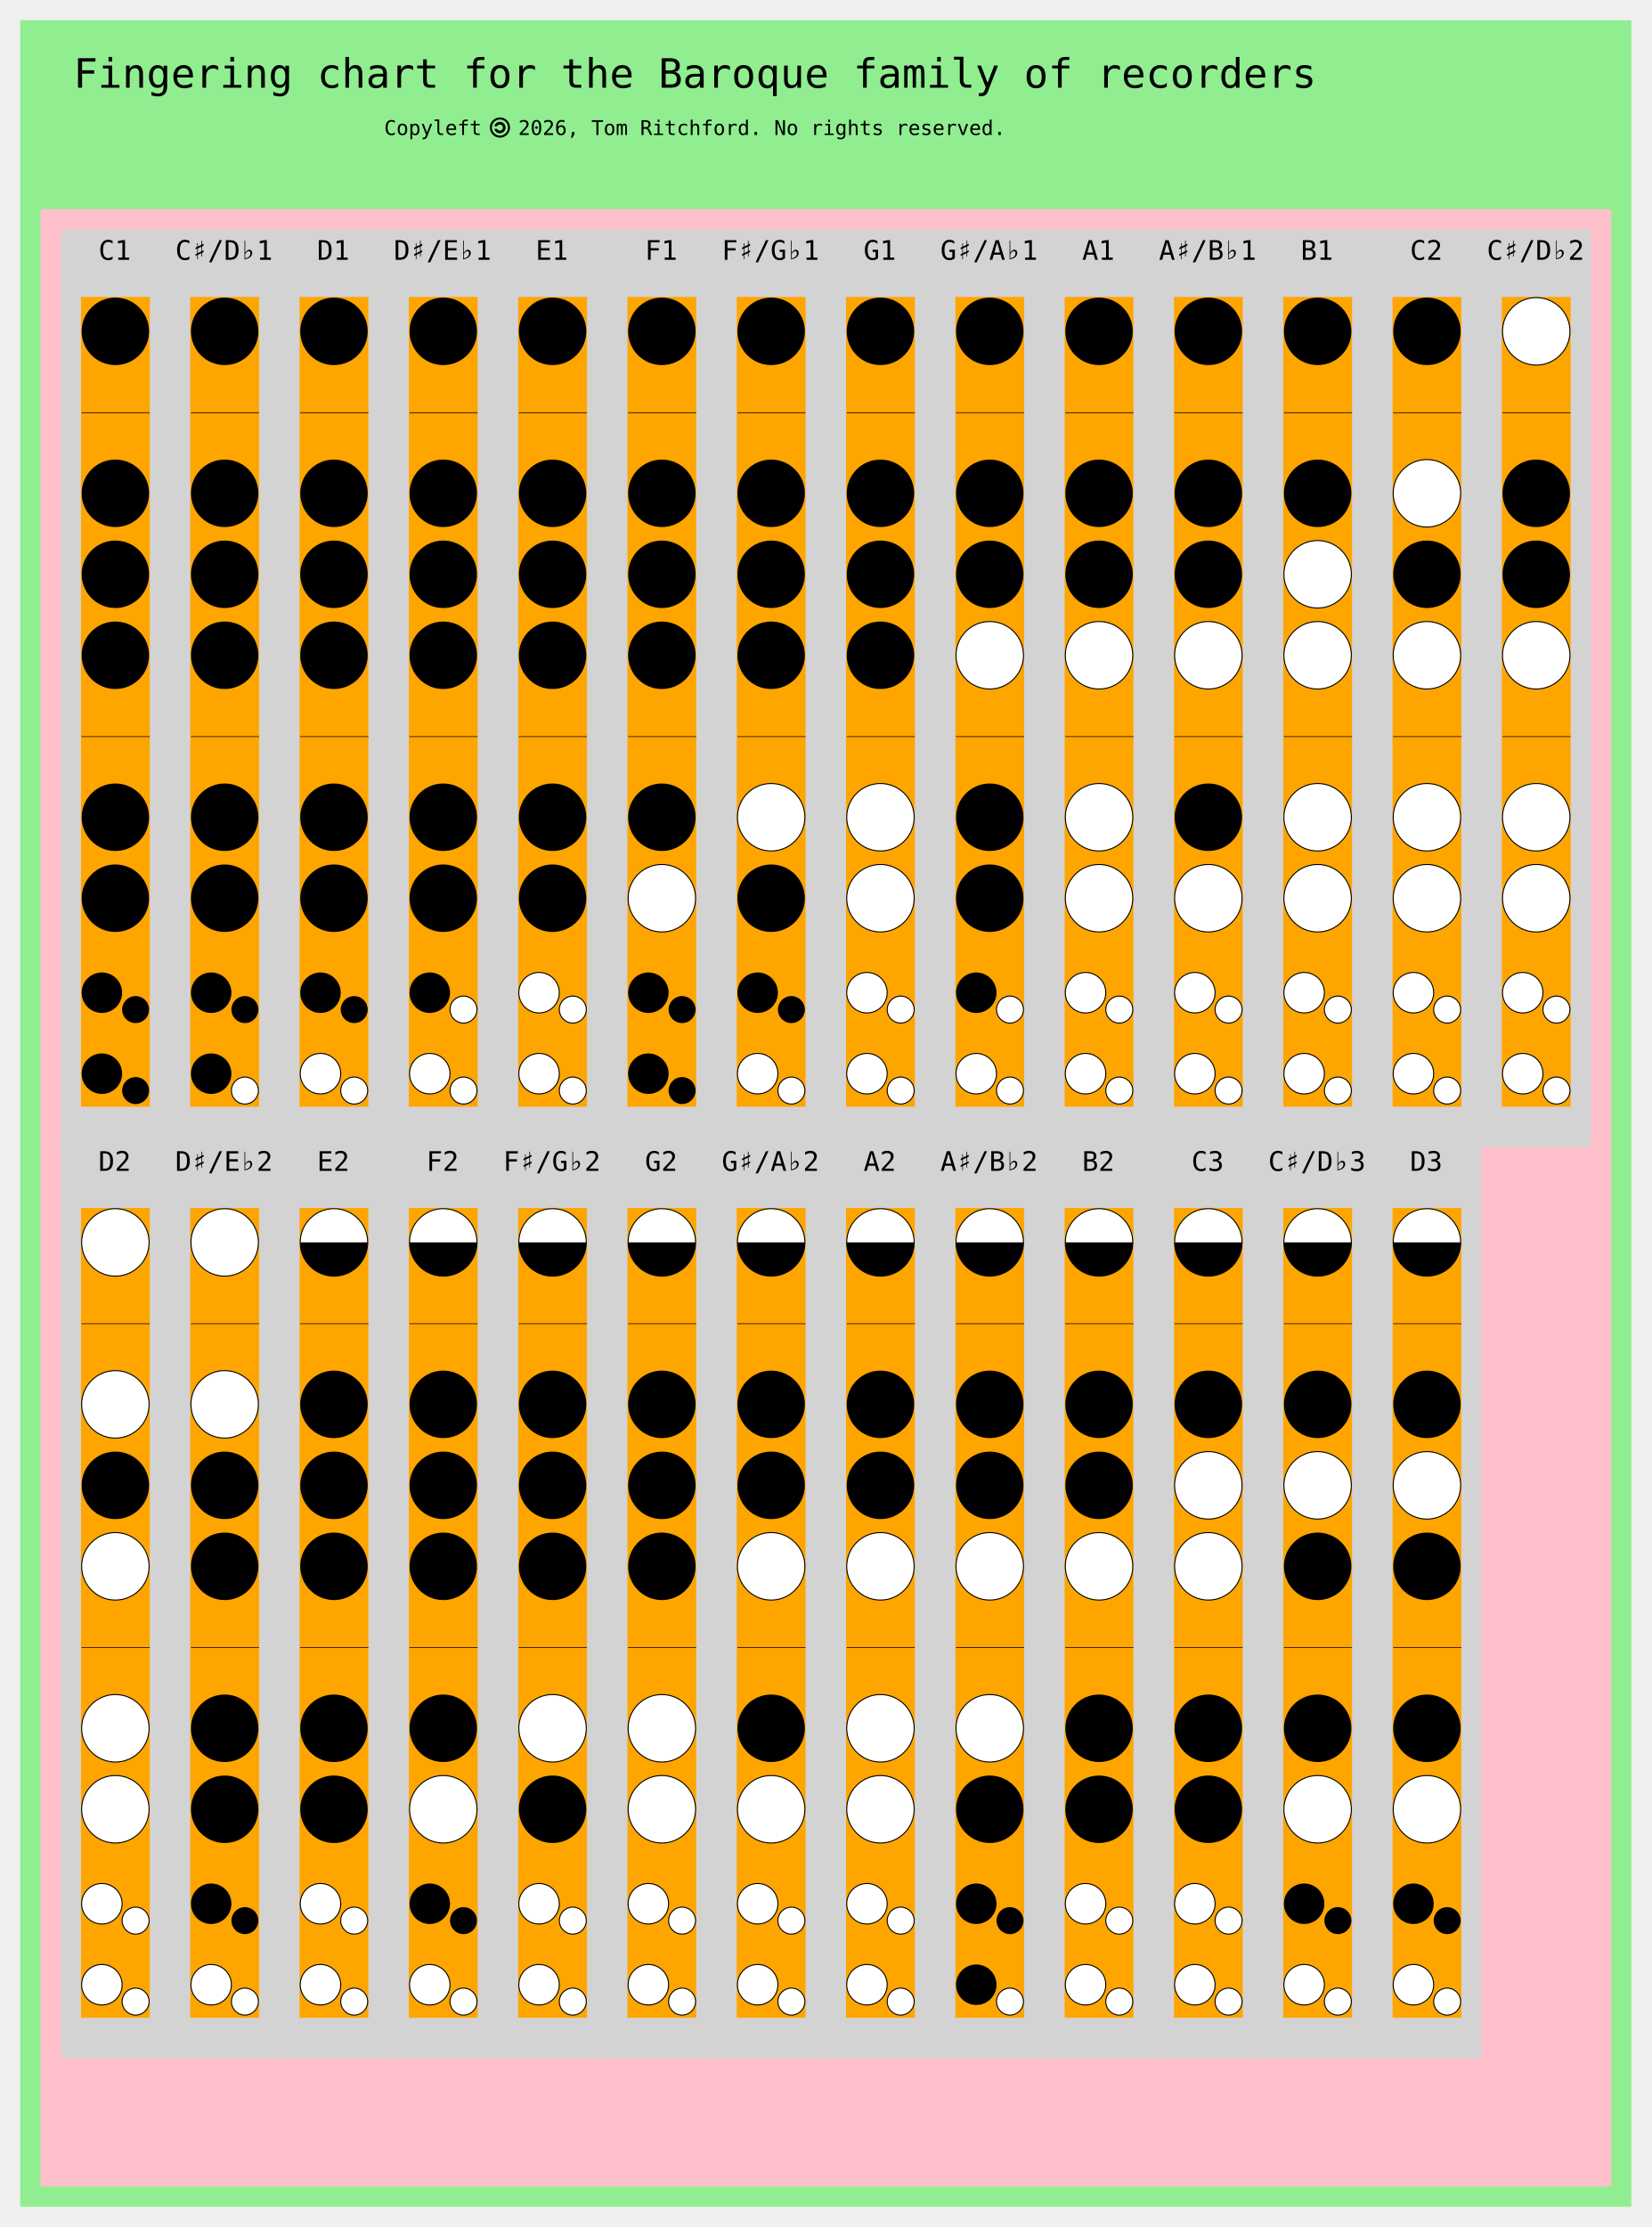
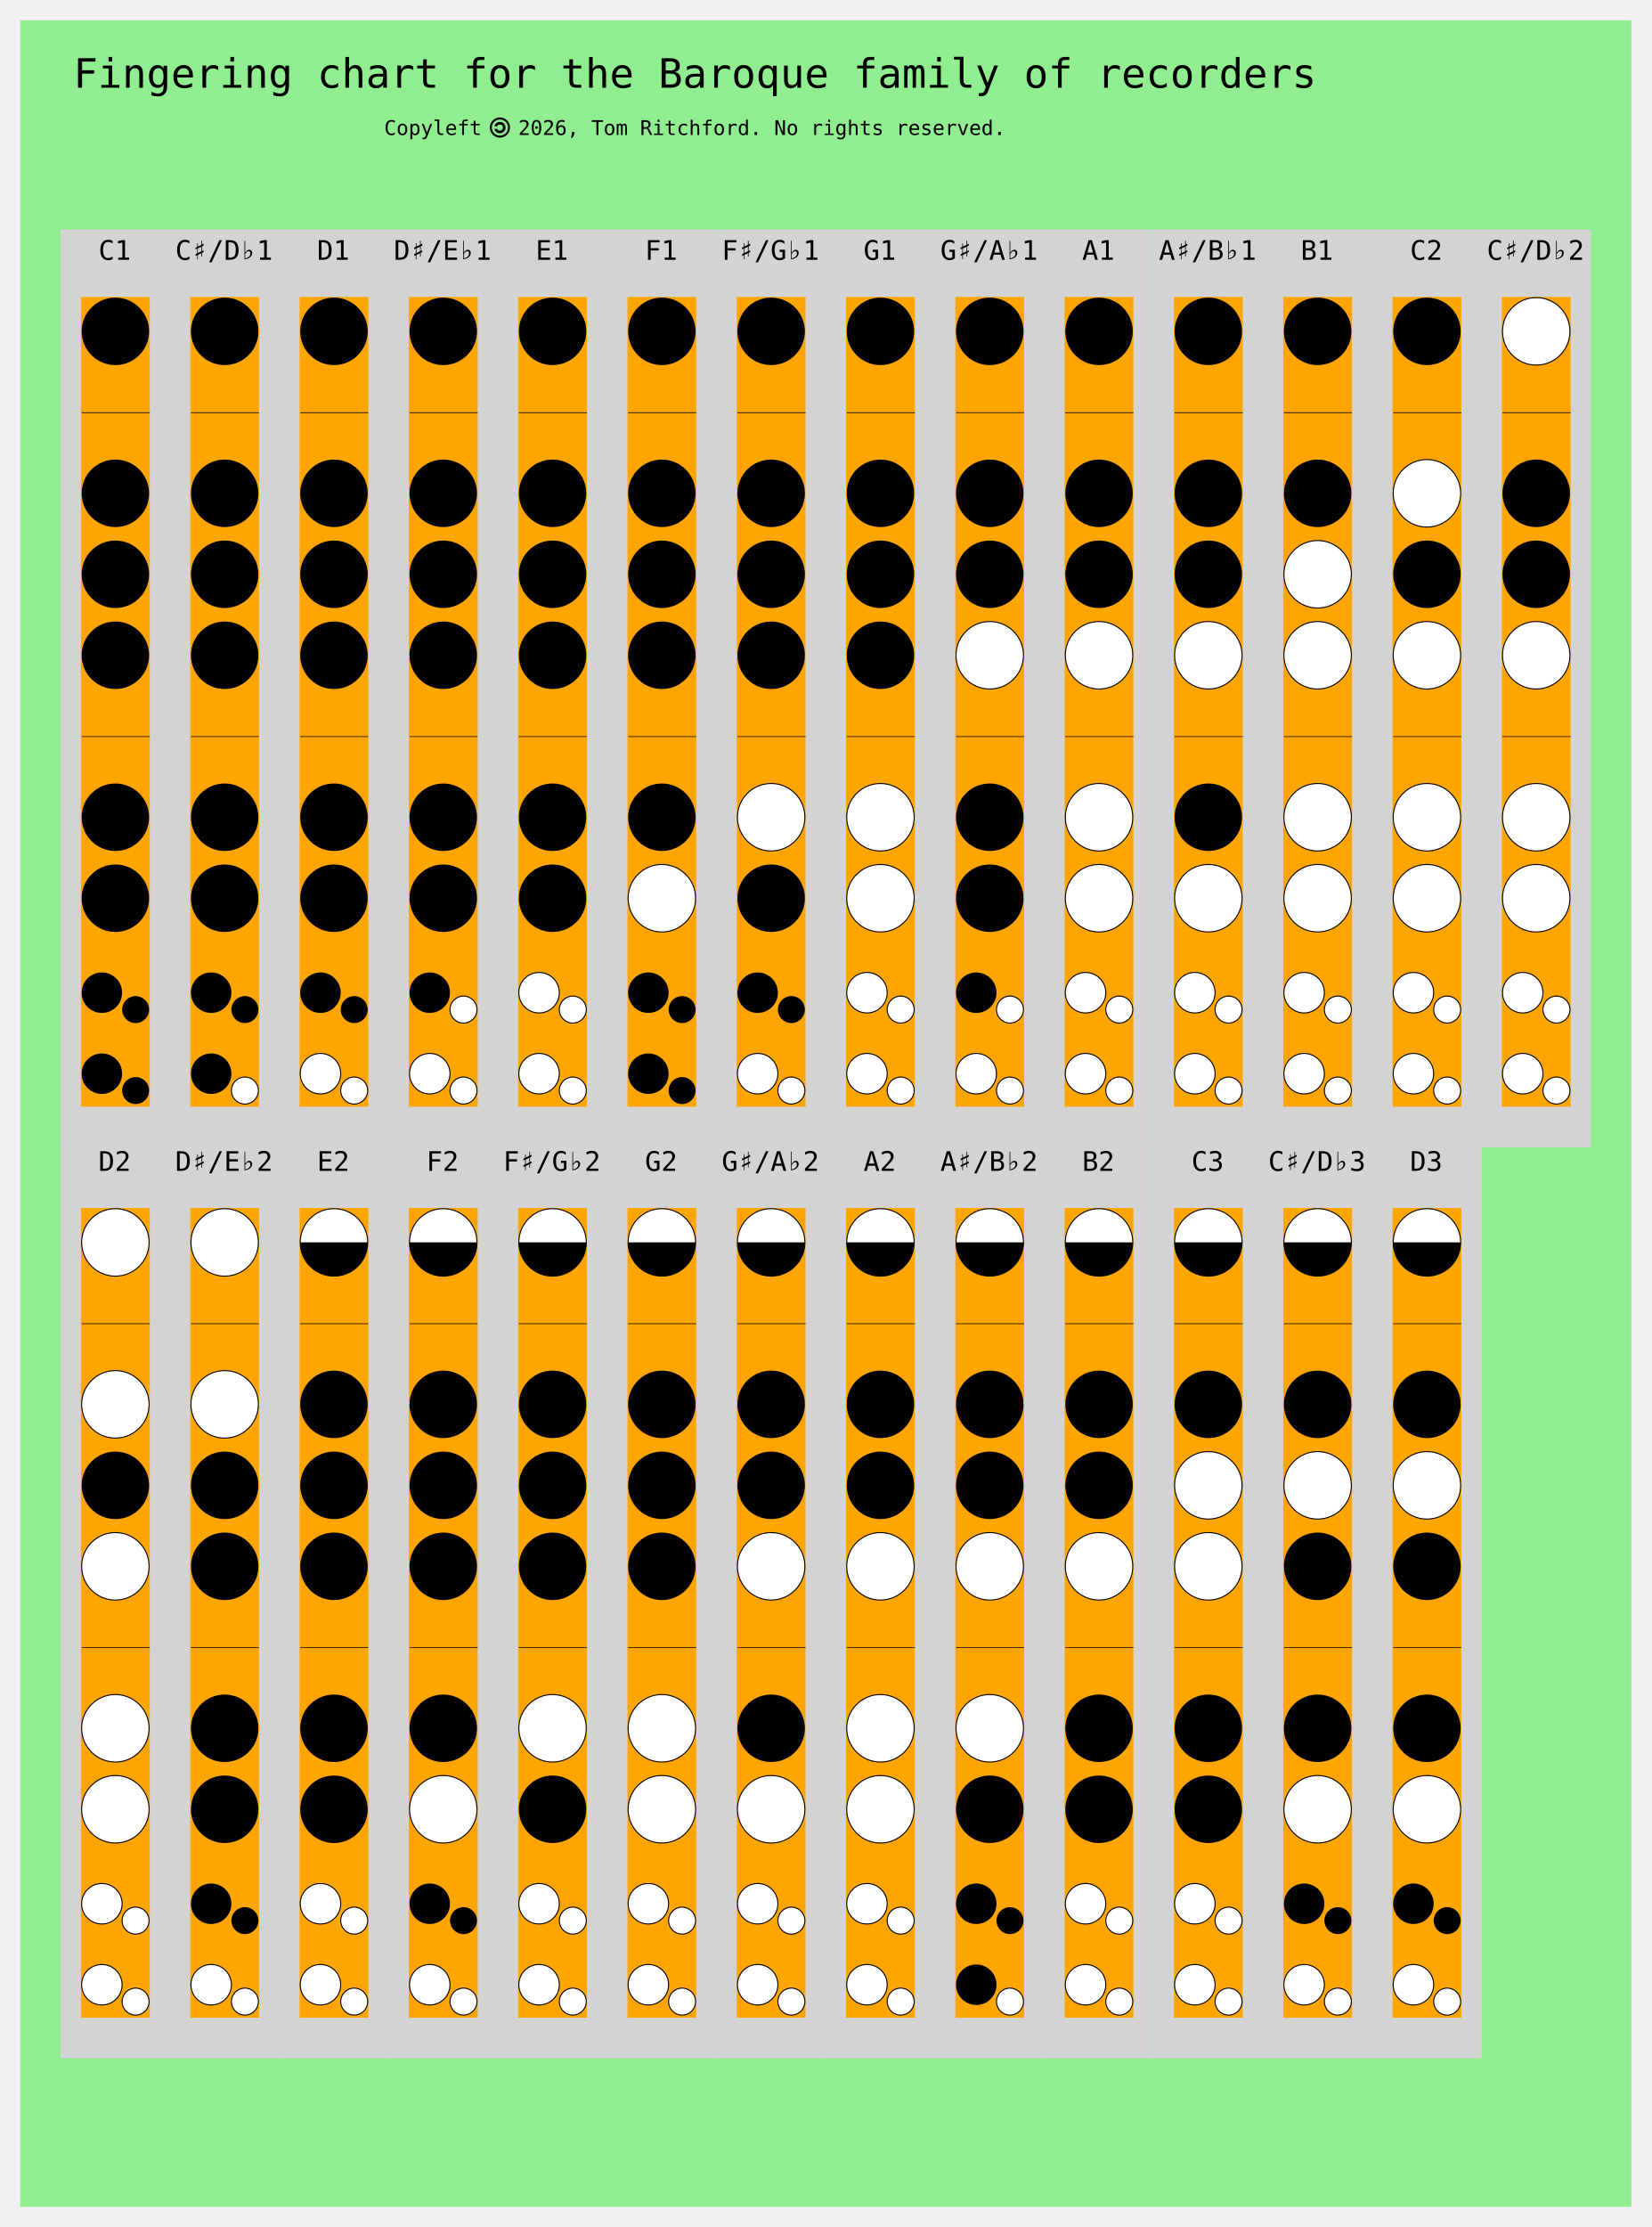
<svg xmlns="http://www.w3.org/2000/svg" viewBox="0 0 2448 3300">
  <defs>
    <svg id="copyleft">
      <circle cx="5" cy="5" r="4.49" fill="none" stroke="#000" stroke-width="1" />
      <path d="M 2.23,4.37 H 3.57 a 1.53,1.53 0 1 1 0,1.28 H 2.23 a 2.81,2.81 0 1 0 0-1.28 z" />
    </svg>
    <circle cx="50" cy="50" r="50" id="pad" />
    <circle cx="80" cy="95" r="20" id="little-hole" />
    <circle cx="30" cy="70" r="30" id="big-hole" />
    <rect x="0" y="50" width="120" height="1" style="fill: black;" id="horizontal-line" />
    <path d="  M 0,50   A 50,50 0 0 0 100,50   Z  " fill="black" id="octave" />
  </defs>
  <style>
    .document_background { fill: transparent; }
    .body_background { fill: lightgreen; }
-     .charts_background { fill: pink; }
+     .chart_background { fill: transparent; }
    .note_fingering_background { fill: lightgray; }
    .fingering_background { fill: orange; }
    .outline { fill: white; stroke: black; stroke-width: 1.5; }
    .caption { fill: black; font-size: 40px; font-family: monospace; text-anchor: middle; }
    .page_background { fill: pink; }
+     .charts_background { fill: pink; }
  </style>
  <svg class="body" x="30" y="30" width="2388" height="3240">
    <rect class="body_background" width="100%" height="100%" />
    <svg>
      <text font-size="60px" font-family="monospace" text-anchor="middle" x="1000" y="100">
        Fingering chart for the Baroque family of recorders
      </text>
      <text font-size="30px" font-family="monospace" text-anchor="middle" x="1000" y="170">
        Copyleft <tspan fill="transparent">©</tspan> 2026, Tom Ritchford. No rights reserved.
      </text>
      <use href="#copyleft" x="232" y="48" transform="scale(3, 3)" />
    </svg>
-     <svg class="charts" x="30" y="280" width="2328" height="2930">
-       <rect class="charts_background" width="100%" height="100%" />
+     <svg class="chart" x="30" y="280" width="2328" height="2930">
+       <rect fill="transparent" width="100%" height="100%" />
      <svg class="note_fingering" x="30" y="30" width="162" height="1360">
        <rect class="note_fingering_background" width="100%" height="100%" />
        <svg class="fingering" x="30" y="100" width="102" height="1200">
          <rect class="fingering_background" width="100%" height="100%" />
          <use x="1" y="1" href="#pad" />
          <use x="1" y="121" href="#horizontal-line" />
          <use x="1" y="241" href="#pad" />
          <use x="1" y="361" href="#pad" />
          <use x="1" y="481" href="#pad" />
          <use x="1" y="601" href="#horizontal-line" />
          <use x="1" y="721" href="#pad" />
          <use x="1" y="841" href="#pad" />
          <use x="1" y="961" href="#little-hole" />
          <use x="1" y="961" href="#big-hole" />
          <use x="1" y="1081" href="#little-hole" />
          <use x="1" y="1081" href="#big-hole" />
        </svg>
        <text class="caption" height="100" x="80" y="45">  C1  </text>
      </svg>
      <svg class="note_fingering" x="192" y="30" width="162" height="1360">
        <rect class="note_fingering_background" width="100%" height="100%" />
        <svg class="fingering" x="30" y="100" width="102" height="1200">
          <rect class="fingering_background" width="100%" height="100%" />
          <use x="1" y="1" href="#pad" />
          <use x="1" y="121" href="#horizontal-line" />
          <use x="1" y="241" href="#pad" />
          <use x="1" y="361" href="#pad" />
          <use x="1" y="481" href="#pad" />
          <use x="1" y="601" href="#horizontal-line" />
          <use x="1" y="721" href="#pad" />
          <use x="1" y="841" href="#pad" />
          <use x="1" y="961" href="#little-hole" />
          <use x="1" y="961" href="#big-hole" />
          <use x="1" y="1081" href="#little-hole" class="outline" />
          <use x="1" y="1081" href="#big-hole" />
        </svg>
        <text class="caption" height="100" x="80" y="45">C♯/D♭1</text>
      </svg>
      <svg class="note_fingering" x="354" y="30" width="162" height="1360">
        <rect class="note_fingering_background" width="100%" height="100%" />
        <svg class="fingering" x="30" y="100" width="102" height="1200">
          <rect class="fingering_background" width="100%" height="100%" />
          <use x="1" y="1" href="#pad" />
          <use x="1" y="121" href="#horizontal-line" />
          <use x="1" y="241" href="#pad" />
          <use x="1" y="361" href="#pad" />
          <use x="1" y="481" href="#pad" />
          <use x="1" y="601" href="#horizontal-line" />
          <use x="1" y="721" href="#pad" />
          <use x="1" y="841" href="#pad" />
          <use x="1" y="961" href="#little-hole" />
          <use x="1" y="961" href="#big-hole" />
          <use x="1" y="1081" href="#little-hole" class="outline" />
          <use x="1" y="1081" href="#big-hole" class="outline" />
        </svg>
        <text class="caption" height="100" x="80" y="45">  D1  </text>
      </svg>
      <svg class="note_fingering" x="516" y="30" width="162" height="1360">
        <rect class="note_fingering_background" width="100%" height="100%" />
        <svg class="fingering" x="30" y="100" width="102" height="1200">
          <rect class="fingering_background" width="100%" height="100%" />
          <use x="1" y="1" href="#pad" />
          <use x="1" y="121" href="#horizontal-line" />
          <use x="1" y="241" href="#pad" />
          <use x="1" y="361" href="#pad" />
          <use x="1" y="481" href="#pad" />
          <use x="1" y="601" href="#horizontal-line" />
          <use x="1" y="721" href="#pad" />
          <use x="1" y="841" href="#pad" />
          <use x="1" y="961" href="#little-hole" class="outline" />
          <use x="1" y="961" href="#big-hole" />
          <use x="1" y="1081" href="#little-hole" class="outline" />
          <use x="1" y="1081" href="#big-hole" class="outline" />
        </svg>
        <text class="caption" height="100" x="80" y="45">D♯/E♭1</text>
      </svg>
      <svg class="note_fingering" x="678" y="30" width="162" height="1360">
        <rect class="note_fingering_background" width="100%" height="100%" />
        <svg class="fingering" x="30" y="100" width="102" height="1200">
          <rect class="fingering_background" width="100%" height="100%" />
          <use x="1" y="1" href="#pad" />
          <use x="1" y="121" href="#horizontal-line" />
          <use x="1" y="241" href="#pad" />
          <use x="1" y="361" href="#pad" />
          <use x="1" y="481" href="#pad" />
          <use x="1" y="601" href="#horizontal-line" />
          <use x="1" y="721" href="#pad" />
          <use x="1" y="841" href="#pad" />
          <use x="1" y="961" href="#little-hole" class="outline" />
          <use x="1" y="961" href="#big-hole" class="outline" />
          <use x="1" y="1081" href="#little-hole" class="outline" />
          <use x="1" y="1081" href="#big-hole" class="outline" />
        </svg>
        <text class="caption" height="100" x="80" y="45">  E1  </text>
      </svg>
      <svg class="note_fingering" x="840" y="30" width="162" height="1360">
        <rect class="note_fingering_background" width="100%" height="100%" />
        <svg class="fingering" x="30" y="100" width="102" height="1200">
          <rect class="fingering_background" width="100%" height="100%" />
          <use x="1" y="1" href="#pad" />
          <use x="1" y="121" href="#horizontal-line" />
          <use x="1" y="241" href="#pad" />
          <use x="1" y="361" href="#pad" />
          <use x="1" y="481" href="#pad" />
          <use x="1" y="601" href="#horizontal-line" />
          <use x="1" y="721" href="#pad" />
          <use x="1" y="841" href="#pad" class="outline" />
          <use x="1" y="961" href="#little-hole" />
          <use x="1" y="961" href="#big-hole" />
          <use x="1" y="1081" href="#little-hole" />
          <use x="1" y="1081" href="#big-hole" />
        </svg>
        <text class="caption" height="100" x="80" y="45">  F1  </text>
      </svg>
      <svg class="note_fingering" x="1002" y="30" width="162" height="1360">
        <rect class="note_fingering_background" width="100%" height="100%" />
        <svg class="fingering" x="30" y="100" width="102" height="1200">
          <rect class="fingering_background" width="100%" height="100%" />
          <use x="1" y="1" href="#pad" />
          <use x="1" y="121" href="#horizontal-line" />
          <use x="1" y="241" href="#pad" />
          <use x="1" y="361" href="#pad" />
          <use x="1" y="481" href="#pad" />
          <use x="1" y="601" href="#horizontal-line" />
          <use x="1" y="721" href="#pad" class="outline" />
          <use x="1" y="841" href="#pad" />
          <use x="1" y="961" href="#little-hole" />
          <use x="1" y="961" href="#big-hole" />
          <use x="1" y="1081" href="#little-hole" class="outline" />
          <use x="1" y="1081" href="#big-hole" class="outline" />
        </svg>
        <text class="caption" height="100" x="80" y="45">F♯/G♭1</text>
      </svg>
      <svg class="note_fingering" x="1164" y="30" width="162" height="1360">
        <rect class="note_fingering_background" width="100%" height="100%" />
        <svg class="fingering" x="30" y="100" width="102" height="1200">
          <rect class="fingering_background" width="100%" height="100%" />
          <use x="1" y="1" href="#pad" />
          <use x="1" y="121" href="#horizontal-line" />
          <use x="1" y="241" href="#pad" />
          <use x="1" y="361" href="#pad" />
          <use x="1" y="481" href="#pad" />
          <use x="1" y="601" href="#horizontal-line" />
          <use x="1" y="721" href="#pad" class="outline" />
          <use x="1" y="841" href="#pad" class="outline" />
          <use x="1" y="961" href="#little-hole" class="outline" />
          <use x="1" y="961" href="#big-hole" class="outline" />
          <use x="1" y="1081" href="#little-hole" class="outline" />
          <use x="1" y="1081" href="#big-hole" class="outline" />
        </svg>
        <text class="caption" height="100" x="80" y="45">  G1  </text>
      </svg>
      <svg class="note_fingering" x="1326" y="30" width="162" height="1360">
        <rect class="note_fingering_background" width="100%" height="100%" />
        <svg class="fingering" x="30" y="100" width="102" height="1200">
          <rect class="fingering_background" width="100%" height="100%" />
          <use x="1" y="1" href="#pad" />
          <use x="1" y="121" href="#horizontal-line" />
          <use x="1" y="241" href="#pad" />
          <use x="1" y="361" href="#pad" />
          <use x="1" y="481" href="#pad" class="outline" />
          <use x="1" y="601" href="#horizontal-line" />
          <use x="1" y="721" href="#pad" />
          <use x="1" y="841" href="#pad" />
          <use x="1" y="961" href="#little-hole" class="outline" />
          <use x="1" y="961" href="#big-hole" />
          <use x="1" y="1081" href="#little-hole" class="outline" />
          <use x="1" y="1081" href="#big-hole" class="outline" />
        </svg>
        <text class="caption" height="100" x="80" y="45">G♯/A♭1</text>
      </svg>
      <svg class="note_fingering" x="1488" y="30" width="162" height="1360">
        <rect class="note_fingering_background" width="100%" height="100%" />
        <svg class="fingering" x="30" y="100" width="102" height="1200">
          <rect class="fingering_background" width="100%" height="100%" />
          <use x="1" y="1" href="#pad" />
          <use x="1" y="121" href="#horizontal-line" />
          <use x="1" y="241" href="#pad" />
          <use x="1" y="361" href="#pad" />
          <use x="1" y="481" href="#pad" class="outline" />
          <use x="1" y="601" href="#horizontal-line" />
          <use x="1" y="721" href="#pad" class="outline" />
          <use x="1" y="841" href="#pad" class="outline" />
          <use x="1" y="961" href="#little-hole" class="outline" />
          <use x="1" y="961" href="#big-hole" class="outline" />
          <use x="1" y="1081" href="#little-hole" class="outline" />
          <use x="1" y="1081" href="#big-hole" class="outline" />
        </svg>
        <text class="caption" height="100" x="80" y="45">  A1  </text>
      </svg>
      <svg class="note_fingering" x="1650" y="30" width="162" height="1360">
        <rect class="note_fingering_background" width="100%" height="100%" />
        <svg class="fingering" x="30" y="100" width="102" height="1200">
          <rect class="fingering_background" width="100%" height="100%" />
          <use x="1" y="1" href="#pad" />
          <use x="1" y="121" href="#horizontal-line" />
          <use x="1" y="241" href="#pad" />
          <use x="1" y="361" href="#pad" />
          <use x="1" y="481" href="#pad" class="outline" />
          <use x="1" y="601" href="#horizontal-line" />
          <use x="1" y="721" href="#pad" />
          <use x="1" y="841" href="#pad" class="outline" />
          <use x="1" y="961" href="#little-hole" class="outline" />
          <use x="1" y="961" href="#big-hole" class="outline" />
          <use x="1" y="1081" href="#little-hole" class="outline" />
          <use x="1" y="1081" href="#big-hole" class="outline" />
        </svg>
        <text class="caption" height="100" x="80" y="45">A♯/B♭1</text>
      </svg>
      <svg class="note_fingering" x="1812" y="30" width="162" height="1360">
        <rect class="note_fingering_background" width="100%" height="100%" />
        <svg class="fingering" x="30" y="100" width="102" height="1200">
          <rect class="fingering_background" width="100%" height="100%" />
          <use x="1" y="1" href="#pad" />
          <use x="1" y="121" href="#horizontal-line" />
          <use x="1" y="241" href="#pad" />
          <use x="1" y="361" href="#pad" class="outline" />
          <use x="1" y="481" href="#pad" class="outline" />
          <use x="1" y="601" href="#horizontal-line" />
          <use x="1" y="721" href="#pad" class="outline" />
          <use x="1" y="841" href="#pad" class="outline" />
          <use x="1" y="961" href="#little-hole" class="outline" />
          <use x="1" y="961" href="#big-hole" class="outline" />
          <use x="1" y="1081" href="#little-hole" class="outline" />
          <use x="1" y="1081" href="#big-hole" class="outline" />
        </svg>
        <text class="caption" height="100" x="80" y="45">  B1  </text>
      </svg>
      <svg class="note_fingering" x="1974" y="30" width="162" height="1360">
        <rect class="note_fingering_background" width="100%" height="100%" />
        <svg class="fingering" x="30" y="100" width="102" height="1200">
          <rect class="fingering_background" width="100%" height="100%" />
          <use x="1" y="1" href="#pad" />
          <use x="1" y="121" href="#horizontal-line" />
          <use x="1" y="241" href="#pad" class="outline" />
          <use x="1" y="361" href="#pad" />
          <use x="1" y="481" href="#pad" class="outline" />
          <use x="1" y="601" href="#horizontal-line" />
          <use x="1" y="721" href="#pad" class="outline" />
          <use x="1" y="841" href="#pad" class="outline" />
          <use x="1" y="961" href="#little-hole" class="outline" />
          <use x="1" y="961" href="#big-hole" class="outline" />
          <use x="1" y="1081" href="#little-hole" class="outline" />
          <use x="1" y="1081" href="#big-hole" class="outline" />
        </svg>
        <text class="caption" height="100" x="80" y="45">  C2  </text>
      </svg>
      <svg class="note_fingering" x="2136" y="30" width="162" height="1360">
        <rect class="note_fingering_background" width="100%" height="100%" />
        <svg class="fingering" x="30" y="100" width="102" height="1200">
          <rect class="fingering_background" width="100%" height="100%" />
          <use x="1" y="1" href="#pad" class="outline" />
          <use x="1" y="121" href="#horizontal-line" />
          <use x="1" y="241" href="#pad" />
          <use x="1" y="361" href="#pad" />
          <use x="1" y="481" href="#pad" class="outline" />
          <use x="1" y="601" href="#horizontal-line" />
          <use x="1" y="721" href="#pad" class="outline" />
          <use x="1" y="841" href="#pad" class="outline" />
          <use x="1" y="961" href="#little-hole" class="outline" />
          <use x="1" y="961" href="#big-hole" class="outline" />
          <use x="1" y="1081" href="#little-hole" class="outline" />
          <use x="1" y="1081" href="#big-hole" class="outline" />
        </svg>
        <text class="caption" height="100" x="80" y="45">C♯/D♭2</text>
      </svg>
      <svg class="note_fingering" x="30" y="1380" width="162" height="1360">
        <rect class="note_fingering_background" width="100%" height="100%" />
        <svg class="fingering" x="30" y="100" width="102" height="1200">
          <rect class="fingering_background" width="100%" height="100%" />
          <use x="1" y="1" href="#pad" class="outline" />
          <use x="1" y="121" href="#horizontal-line" />
          <use x="1" y="241" href="#pad" class="outline" />
          <use x="1" y="361" href="#pad" />
          <use x="1" y="481" href="#pad" class="outline" />
          <use x="1" y="601" href="#horizontal-line" />
          <use x="1" y="721" href="#pad" class="outline" />
          <use x="1" y="841" href="#pad" class="outline" />
          <use x="1" y="961" href="#little-hole" class="outline" />
          <use x="1" y="961" href="#big-hole" class="outline" />
          <use x="1" y="1081" href="#little-hole" class="outline" />
          <use x="1" y="1081" href="#big-hole" class="outline" />
        </svg>
        <text class="caption" height="100" x="80" y="45">  D2  </text>
      </svg>
      <svg class="note_fingering" x="192" y="1380" width="162" height="1360">
        <rect class="note_fingering_background" width="100%" height="100%" />
        <svg class="fingering" x="30" y="100" width="102" height="1200">
          <rect class="fingering_background" width="100%" height="100%" />
          <use x="1" y="1" href="#pad" class="outline" />
          <use x="1" y="121" href="#horizontal-line" />
          <use x="1" y="241" href="#pad" class="outline" />
          <use x="1" y="361" href="#pad" />
          <use x="1" y="481" href="#pad" />
          <use x="1" y="601" href="#horizontal-line" />
          <use x="1" y="721" href="#pad" />
          <use x="1" y="841" href="#pad" />
          <use x="1" y="961" href="#little-hole" />
          <use x="1" y="961" href="#big-hole" />
          <use x="1" y="1081" href="#little-hole" class="outline" />
          <use x="1" y="1081" href="#big-hole" class="outline" />
        </svg>
        <text class="caption" height="100" x="80" y="45">D♯/E♭2</text>
      </svg>
      <svg class="note_fingering" x="354" y="1380" width="162" height="1360">
        <rect class="note_fingering_background" width="100%" height="100%" />
        <svg class="fingering" x="30" y="100" width="102" height="1200">
          <rect class="fingering_background" width="100%" height="100%" />
          <use x="1" y="1" href="#pad" class="outline" />
          <use x="1" y="1" href="#octave" />
          <use x="1" y="121" href="#horizontal-line" />
          <use x="1" y="241" href="#pad" />
          <use x="1" y="361" href="#pad" />
          <use x="1" y="481" href="#pad" />
          <use x="1" y="601" href="#horizontal-line" />
          <use x="1" y="721" href="#pad" />
          <use x="1" y="841" href="#pad" />
          <use x="1" y="961" href="#little-hole" class="outline" />
          <use x="1" y="961" href="#big-hole" class="outline" />
          <use x="1" y="1081" href="#little-hole" class="outline" />
          <use x="1" y="1081" href="#big-hole" class="outline" />
        </svg>
        <text class="caption" height="100" x="80" y="45">  E2  </text>
      </svg>
      <svg class="note_fingering" x="516" y="1380" width="162" height="1360">
        <rect class="note_fingering_background" width="100%" height="100%" />
        <svg class="fingering" x="30" y="100" width="102" height="1200">
          <rect class="fingering_background" width="100%" height="100%" />
          <use x="1" y="1" href="#pad" class="outline" />
          <use x="1" y="1" href="#octave" />
          <use x="1" y="121" href="#horizontal-line" />
          <use x="1" y="241" href="#pad" />
          <use x="1" y="361" href="#pad" />
          <use x="1" y="481" href="#pad" />
          <use x="1" y="601" href="#horizontal-line" />
          <use x="1" y="721" href="#pad" />
          <use x="1" y="841" href="#pad" class="outline" />
          <use x="1" y="961" href="#little-hole" />
          <use x="1" y="961" href="#big-hole" />
          <use x="1" y="1081" href="#little-hole" class="outline" />
          <use x="1" y="1081" href="#big-hole" class="outline" />
        </svg>
        <text class="caption" height="100" x="80" y="45">  F2  </text>
      </svg>
      <svg class="note_fingering" x="678" y="1380" width="162" height="1360">
        <rect class="note_fingering_background" width="100%" height="100%" />
        <svg class="fingering" x="30" y="100" width="102" height="1200">
          <rect class="fingering_background" width="100%" height="100%" />
          <use x="1" y="1" href="#pad" class="outline" />
          <use x="1" y="1" href="#octave" />
          <use x="1" y="121" href="#horizontal-line" />
          <use x="1" y="241" href="#pad" />
          <use x="1" y="361" href="#pad" />
          <use x="1" y="481" href="#pad" />
          <use x="1" y="601" href="#horizontal-line" />
          <use x="1" y="721" href="#pad" class="outline" />
          <use x="1" y="841" href="#pad" />
          <use x="1" y="961" href="#little-hole" class="outline" />
          <use x="1" y="961" href="#big-hole" class="outline" />
          <use x="1" y="1081" href="#little-hole" class="outline" />
          <use x="1" y="1081" href="#big-hole" class="outline" />
        </svg>
        <text class="caption" height="100" x="80" y="45">F♯/G♭2</text>
      </svg>
      <svg class="note_fingering" x="840" y="1380" width="162" height="1360">
        <rect class="note_fingering_background" width="100%" height="100%" />
        <svg class="fingering" x="30" y="100" width="102" height="1200">
          <rect class="fingering_background" width="100%" height="100%" />
          <use x="1" y="1" href="#pad" class="outline" />
          <use x="1" y="1" href="#octave" />
          <use x="1" y="121" href="#horizontal-line" />
          <use x="1" y="241" href="#pad" />
          <use x="1" y="361" href="#pad" />
          <use x="1" y="481" href="#pad" />
          <use x="1" y="601" href="#horizontal-line" />
          <use x="1" y="721" href="#pad" class="outline" />
          <use x="1" y="841" href="#pad" class="outline" />
          <use x="1" y="961" href="#little-hole" class="outline" />
          <use x="1" y="961" href="#big-hole" class="outline" />
          <use x="1" y="1081" href="#little-hole" class="outline" />
          <use x="1" y="1081" href="#big-hole" class="outline" />
        </svg>
        <text class="caption" height="100" x="80" y="45">  G2  </text>
      </svg>
      <svg class="note_fingering" x="1002" y="1380" width="162" height="1360">
        <rect class="note_fingering_background" width="100%" height="100%" />
        <svg class="fingering" x="30" y="100" width="102" height="1200">
          <rect class="fingering_background" width="100%" height="100%" />
          <use x="1" y="1" href="#pad" class="outline" />
          <use x="1" y="1" href="#octave" />
          <use x="1" y="121" href="#horizontal-line" />
          <use x="1" y="241" href="#pad" />
          <use x="1" y="361" href="#pad" />
          <use x="1" y="481" href="#pad" class="outline" />
          <use x="1" y="601" href="#horizontal-line" />
          <use x="1" y="721" href="#pad" />
          <use x="1" y="841" href="#pad" class="outline" />
          <use x="1" y="961" href="#little-hole" class="outline" />
          <use x="1" y="961" href="#big-hole" class="outline" />
          <use x="1" y="1081" href="#little-hole" class="outline" />
          <use x="1" y="1081" href="#big-hole" class="outline" />
        </svg>
        <text class="caption" height="100" x="80" y="45">G♯/A♭2</text>
      </svg>
      <svg class="note_fingering" x="1164" y="1380" width="162" height="1360">
        <rect class="note_fingering_background" width="100%" height="100%" />
        <svg class="fingering" x="30" y="100" width="102" height="1200">
          <rect class="fingering_background" width="100%" height="100%" />
          <use x="1" y="1" href="#pad" class="outline" />
          <use x="1" y="1" href="#octave" />
          <use x="1" y="121" href="#horizontal-line" />
          <use x="1" y="241" href="#pad" />
          <use x="1" y="361" href="#pad" />
          <use x="1" y="481" href="#pad" class="outline" />
          <use x="1" y="601" href="#horizontal-line" />
          <use x="1" y="721" href="#pad" class="outline" />
          <use x="1" y="841" href="#pad" class="outline" />
          <use x="1" y="961" href="#little-hole" class="outline" />
          <use x="1" y="961" href="#big-hole" class="outline" />
          <use x="1" y="1081" href="#little-hole" class="outline" />
          <use x="1" y="1081" href="#big-hole" class="outline" />
        </svg>
        <text class="caption" height="100" x="80" y="45">  A2  </text>
      </svg>
      <svg class="note_fingering" x="1326" y="1380" width="162" height="1360">
        <rect class="note_fingering_background" width="100%" height="100%" />
        <svg class="fingering" x="30" y="100" width="102" height="1200">
          <rect class="fingering_background" width="100%" height="100%" />
          <use x="1" y="1" href="#pad" class="outline" />
          <use x="1" y="1" href="#octave" />
          <use x="1" y="121" href="#horizontal-line" />
          <use x="1" y="241" href="#pad" />
          <use x="1" y="361" href="#pad" />
          <use x="1" y="481" href="#pad" class="outline" />
          <use x="1" y="601" href="#horizontal-line" />
          <use x="1" y="721" href="#pad" class="outline" />
          <use x="1" y="841" href="#pad" />
          <use x="1" y="961" href="#little-hole" />
          <use x="1" y="961" href="#big-hole" />
          <use x="1" y="1081" href="#little-hole" class="outline" />
          <use x="1" y="1081" href="#big-hole" />
        </svg>
        <text class="caption" height="100" x="80" y="45">A♯/B♭2</text>
      </svg>
      <svg class="note_fingering" x="1488" y="1380" width="162" height="1360">
        <rect class="note_fingering_background" width="100%" height="100%" />
        <svg class="fingering" x="30" y="100" width="102" height="1200">
          <rect class="fingering_background" width="100%" height="100%" />
          <use x="1" y="1" href="#pad" class="outline" />
          <use x="1" y="1" href="#octave" />
          <use x="1" y="121" href="#horizontal-line" />
          <use x="1" y="241" href="#pad" />
          <use x="1" y="361" href="#pad" />
          <use x="1" y="481" href="#pad" class="outline" />
          <use x="1" y="601" href="#horizontal-line" />
          <use x="1" y="721" href="#pad" />
          <use x="1" y="841" href="#pad" />
          <use x="1" y="961" href="#little-hole" class="outline" />
          <use x="1" y="961" href="#big-hole" class="outline" />
          <use x="1" y="1081" href="#little-hole" class="outline" />
          <use x="1" y="1081" href="#big-hole" class="outline" />
        </svg>
        <text class="caption" height="100" x="80" y="45">  B2  </text>
      </svg>
      <svg class="note_fingering" x="1650" y="1380" width="162" height="1360">
        <rect class="note_fingering_background" width="100%" height="100%" />
        <svg class="fingering" x="30" y="100" width="102" height="1200">
          <rect class="fingering_background" width="100%" height="100%" />
          <use x="1" y="1" href="#pad" class="outline" />
          <use x="1" y="1" href="#octave" />
          <use x="1" y="121" href="#horizontal-line" />
          <use x="1" y="241" href="#pad" />
          <use x="1" y="361" href="#pad" class="outline" />
          <use x="1" y="481" href="#pad" class="outline" />
          <use x="1" y="601" href="#horizontal-line" />
          <use x="1" y="721" href="#pad" />
          <use x="1" y="841" href="#pad" />
          <use x="1" y="961" href="#little-hole" class="outline" />
          <use x="1" y="961" href="#big-hole" class="outline" />
          <use x="1" y="1081" href="#little-hole" class="outline" />
          <use x="1" y="1081" href="#big-hole" class="outline" />
        </svg>
        <text class="caption" height="100" x="80" y="45">  C3  </text>
      </svg>
      <svg class="note_fingering" x="1812" y="1380" width="162" height="1360">
        <rect class="note_fingering_background" width="100%" height="100%" />
        <svg class="fingering" x="30" y="100" width="102" height="1200">
          <rect class="fingering_background" width="100%" height="100%" />
          <use x="1" y="1" href="#pad" class="outline" />
          <use x="1" y="1" href="#octave" />
          <use x="1" y="121" href="#horizontal-line" />
          <use x="1" y="241" href="#pad" />
          <use x="1" y="361" href="#pad" class="outline" />
          <use x="1" y="481" href="#pad" />
          <use x="1" y="601" href="#horizontal-line" />
          <use x="1" y="721" href="#pad" />
          <use x="1" y="841" href="#pad" class="outline" />
          <use x="1" y="961" href="#little-hole" />
          <use x="1" y="961" href="#big-hole" />
          <use x="1" y="1081" href="#little-hole" class="outline" />
          <use x="1" y="1081" href="#big-hole" class="outline" />
        </svg>
        <text class="caption" height="100" x="80" y="45">C♯/D♭3</text>
      </svg>
      <svg class="note_fingering" x="1974" y="1380" width="162" height="1360">
        <rect class="note_fingering_background" width="100%" height="100%" />
        <svg class="fingering" x="30" y="100" width="102" height="1200">
          <rect class="fingering_background" width="100%" height="100%" />
          <use x="1" y="1" href="#pad" class="outline" />
          <use x="1" y="1" href="#octave" />
          <use x="1" y="121" href="#horizontal-line" />
          <use x="1" y="241" href="#pad" />
          <use x="1" y="361" href="#pad" class="outline" />
          <use x="1" y="481" href="#pad" />
          <use x="1" y="601" href="#horizontal-line" />
          <use x="1" y="721" href="#pad" />
          <use x="1" y="841" href="#pad" class="outline" />
          <use x="1" y="961" href="#little-hole" />
          <use x="1" y="961" href="#big-hole" />
          <use x="1" y="1081" href="#little-hole" class="outline" />
          <use x="1" y="1081" href="#big-hole" class="outline" />
        </svg>
        <text class="caption" height="100" x="80" y="45">  D3  </text>
      </svg>
    </svg>
  </svg>
</svg>
